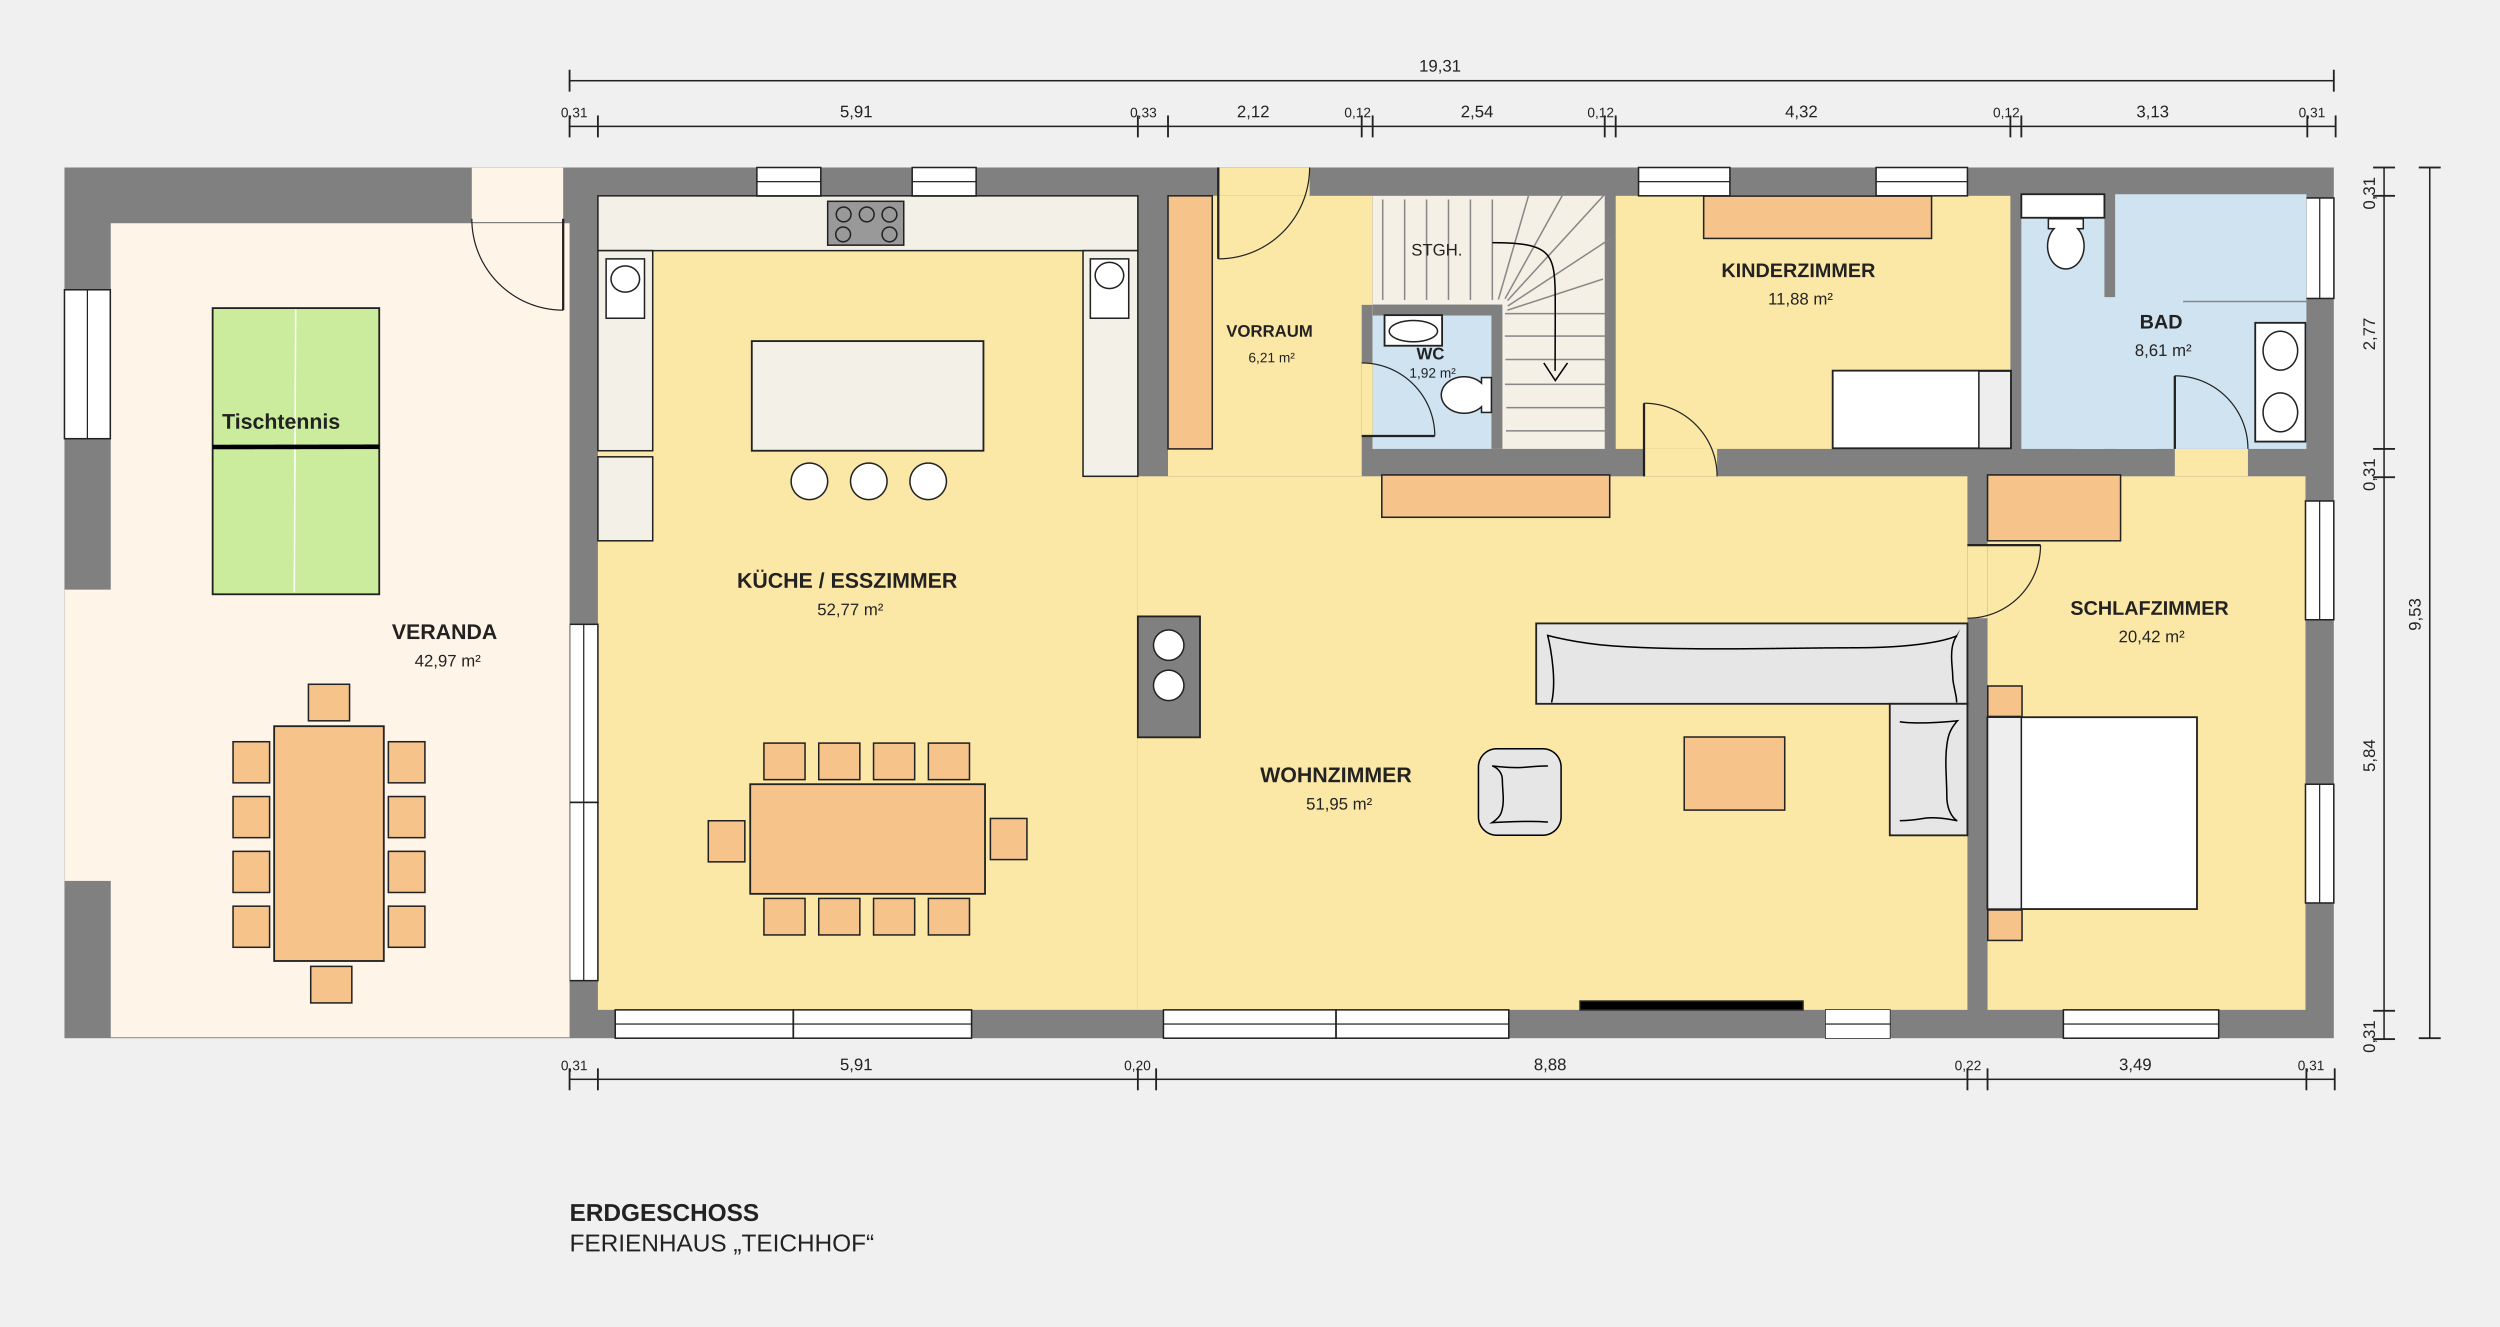
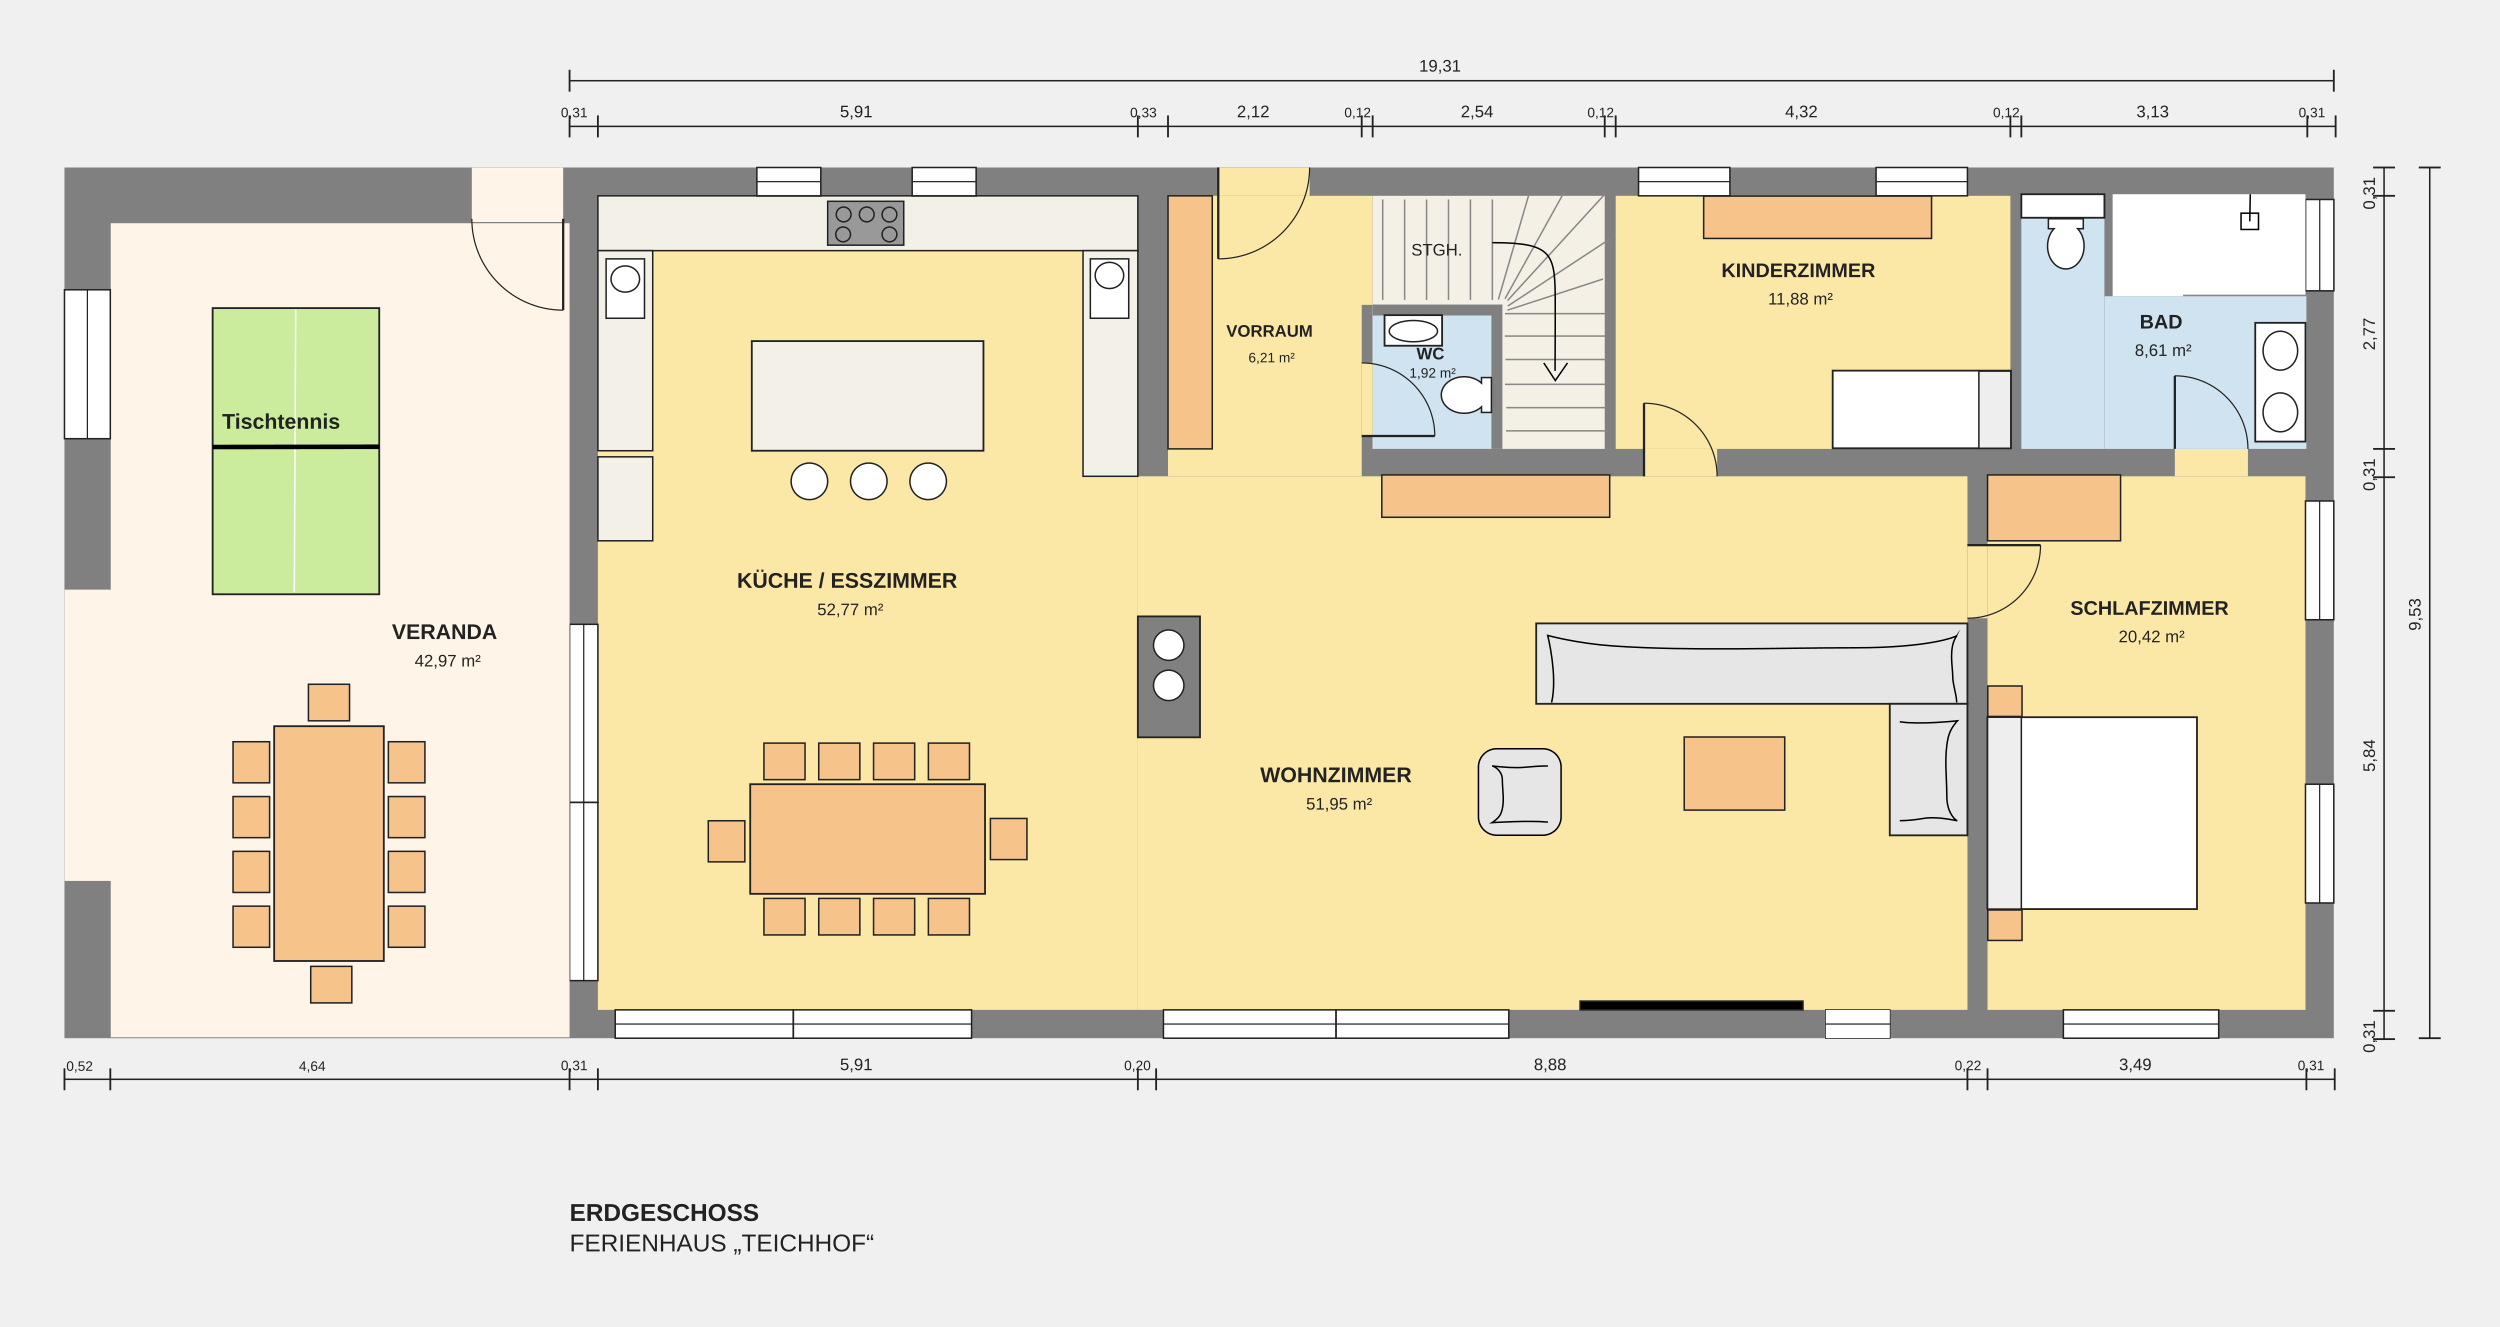
<svg xmlns="http://www.w3.org/2000/svg" width="1641.785" height="871" viewBox="0 0 1641.785 871">
  <g id="Layer_1" data-name="Layer 1">
    <rect x="42.336" y="110" width="1490.31" height="571.8" fill="#808080" />
    <rect x="392.646" y="128.6" width="354.6" height="534.6" fill="#fbe8a6" />
    <polygon points="767.046,128.6 901.446,128.6 901.446,200.2 894.246,200.2 894.246,312.8 767.046,312.8" fill="#fbe8a6" />
    <rect x="901.446" y="128.6" width="152.4" height="166.2" fill="#f4f0e6" />
    <rect x="1061.046" y="128.6" width="259.2" height="166.2" fill="#fbe8a6" />
    <rect x="1327.446" y="128.6" width="54.557" height="166.2" fill="#cfe3f1" />
    <rect x="747.246" y="312.8" width="544.8" height="350.4" fill="#fbe8a6" />
    <rect x="1305.246" y="312.8" width="208.8" height="350.4" fill="#fbe8a6" />
    <rect x="901.446" y="200" width="85.2" height="94.8" fill="#808080" />
    <rect x="901.446" y="207.2" width="78" height="87.6" fill="#cfe3f1" />
    <rect x="747.246" y="404.811" width="40.8" height="79.396" fill="#808080" stroke="#222222" stroke-width="1.2" />
    <line x1="908.046" y1="131" x2="908.046" y2="197" fill="#000000" stroke="#888888" />
    <line x1="922.446" y1="131" x2="922.446" y2="197" fill="#000000" stroke="#888888" />
    <line x1="936.846" y1="131" x2="936.846" y2="197" fill="#000000" stroke="#888888" />
    <line x1="951.246" y1="131" x2="951.246" y2="197" fill="#000000" stroke="#888888" />
    <line x1="965.646" y1="131" x2="965.646" y2="197" fill="#000000" stroke="#888888" />
    <line x1="980.046" y1="131" x2="980.046" y2="197" fill="#000000" stroke="#888888" />
    <line x1="1053.244" y1="128.257" x2="990.024" y2="197.346" fill="#000000" stroke="#888888" />
    <line x1="1057.112" y1="157.024" x2="990.196" y2="200.952" fill="#000000" stroke="#888888" />
    <line x1="1052.729" y1="183.244" x2="989.973" y2="203.681" fill="#000000" stroke="#888888" />
    <text transform="matrix(1 0 0 1 951.246 167.813)" x="0" y="0" xml:space="preserve" font-family="Arial, sans-serif" font-size="11" fill="#222222" text-anchor="middle">
      <tspan x="0" y="0">STGH.</tspan>
    </text>
    <rect x="767.046" y="128.6" width="29.066" height="166.2" fill="#f6c38b" stroke="#222222" />
    <rect x="392.646" y="128.6" width="354.6" height="36" fill="#f3f0e8" stroke="#222222" />
    <rect x="392.646" y="164.6" width="36" height="131.4" fill="#f3f0e8" stroke="#222222" />
    <rect x="711.246" y="164.6" width="36" height="148.2" fill="#f3f0e8" stroke="#222222" />
    <rect x="398.046" y="170" width="25.2" height="39" fill="#ffffff" stroke="#222222" />
    <rect x="716.046" y="170" width="25.2" height="39" fill="#ffffff" stroke="#222222" />
    <rect x="543.546" y="132.2" width="49.949" height="28.8" fill="#999999" stroke="#222222" />
    <rect x="493.708" y="224" width="152.138" height="72" fill="#f3f0e8" stroke="#222222" stroke-width="1.2" />
    <circle cx="531.546" cy="316.1" r="12" fill="#ffffff" stroke="#222222" />
    <circle cx="570.546" cy="316.1" r="12" fill="#ffffff" stroke="#222222" />
    <circle cx="609.546" cy="316.1" r="12" fill="#ffffff" stroke="#222222" />
    <rect x="492.677" y="515" width="154.2" height="72" fill="#f6c38b" stroke="#222222" stroke-width="1.2" />
    <rect x="501.677" y="488" width="27" height="24" fill="#f6c38b" stroke="#222222" />
    <rect x="501.677" y="590" width="27" height="24" fill="#f6c38b" stroke="#222222" />
    <rect x="537.677" y="488" width="27" height="24" fill="#f6c38b" stroke="#222222" />
    <rect x="537.677" y="590" width="27" height="24" fill="#f6c38b" stroke="#222222" />
    <rect x="573.677" y="488" width="27" height="24" fill="#f6c38b" stroke="#222222" />
    <rect x="573.677" y="590" width="27" height="24" fill="#f6c38b" stroke="#222222" />
    <rect x="609.677" y="488" width="27" height="24" fill="#f6c38b" stroke="#222222" />
    <rect x="609.677" y="590" width="27" height="24" fill="#f6c38b" stroke="#222222" />
    <text transform="matrix(1 0 0 1 566.046 386)" x="0" y="0" xml:space="preserve" font-family="Arial, sans-serif" font-size="14" font-weight="600" fill="#222222" text-anchor="middle">
      <tspan x="0" y="0">KÜCHE / ESSZIMMER</tspan>
    </text>
    <text transform="matrix(1 0 0 1 566.046 404)" x="0" y="0" xml:space="preserve" font-family="Arial, sans-serif" font-size="11" fill="#222222" text-anchor="middle">
      <tspan x="0" y="0">52,77 m²</tspan>
    </text>
    <text transform="matrix(1 0 0 1 887.077 513.669)" x="0" y="0" xml:space="preserve" font-family="Arial, sans-serif" font-size="14" font-weight="600" fill="#222222" text-anchor="middle">
      <tspan x="0" y="0">WOHNZIMMER</tspan>
    </text>
    <text transform="matrix(1 0 0 1 887.077 531.669)" x="0" y="0" xml:space="preserve" font-family="Arial, sans-serif" font-size="11" fill="#222222" text-anchor="middle">
      <tspan x="0" y="0">51,95 m²</tspan>
    </text>
    <rect x="1008.846" y="409.407" width="283.194" height="52.8" fill="#e6e6e6" stroke="#222222" stroke-width="1.2" />
    <rect x="1241.04" y="462.207" width="51" height="86.377" fill="#e6e6e6" stroke="#222222" stroke-width="1.2" />
    <rect x="1106.046" y="484" width="66" height="48" fill="#f6c38b" stroke="#222222" />
    <rect x="1037.646" y="657.433" width="146.4" height="5.767" fill="#000000" stroke="#222222" />
    <rect x="1305.246" y="311.9" width="87.362" height="43.247" fill="#f6c38b" stroke="#222222" />
    <text transform="matrix(1 0 0 1 1190.046 182)" x="0" y="0" xml:space="preserve" font-family="Arial, sans-serif" font-size="13" font-weight="600" fill="#222222" text-anchor="middle">
      <tspan x="0" y="0">KINDERZIMMER</tspan>
    </text>
    <text transform="matrix(1 0 0 1 1190.046 200)" x="0" y="0" xml:space="preserve" font-family="Arial, sans-serif" font-size="11" fill="#222222" text-anchor="middle">
      <tspan x="0" y="0">11,88 m²</tspan>
    </text>
    <rect x="1203.546" y="243.395" width="117" height="51" fill="#ffffff" stroke="#222222" stroke-width="1.2" />
    <rect x="1299.546" y="243.726" width="21" height="50.669" fill="#eeeeee" stroke="#222222" />
    <text transform="matrix(1 0 0 1 841.354 221.133)" x="0" y="0" xml:space="preserve" font-family="Arial, sans-serif" font-size="11" font-weight="600" fill="#222222" text-anchor="middle">
      <tspan x="0" y="0">VORRAUM</tspan>
    </text>
    <text transform="matrix(1 0 0 1 841.354 237.933)" x="0" y="0" xml:space="preserve" font-family="Arial, sans-serif" font-size="9" fill="#222222" text-anchor="middle">
      <tspan x="0" y="0">6,21 m²</tspan>
    </text>
    <text transform="matrix(1 0 0 1 947.046 236)" x="0" y="0" xml:space="preserve" font-family="Arial, sans-serif" font-size="11" font-weight="600" fill="#222222" text-anchor="middle">
      <tspan x="0" y="0">WC</tspan>
    </text>
    <text transform="matrix(1 0 0 1 947.046 248)" x="0" y="0" xml:space="preserve" font-family="Arial, sans-serif" font-size="9" fill="#222222" text-anchor="middle">
      <tspan x="0" y="0">1,92 m²</tspan>
    </text>
    <text transform="matrix(1 0 0 1 1420.651 403.769)" x="0" y="0" xml:space="preserve" font-family="Arial, sans-serif" font-size="13" font-weight="600" fill="#222222" text-anchor="middle">
      <tspan x="0" y="0">SCHLAFZIMMER</tspan>
    </text>
    <text transform="matrix(1 0 0 1 1420.651 421.769)" x="0" y="0" xml:space="preserve" font-family="Arial, sans-serif" font-size="11" fill="#222222" text-anchor="middle">
      <tspan x="0" y="0">20,42 m²</tspan>
    </text>
    <rect x="1305.246" y="471" width="137.547" height="126" fill="#ffffff" stroke="#222222" stroke-width="1.2" />
    <rect x="1305.246" y="471" width="22.2" height="126" fill="#eeeeee" stroke="#222222" />
    <rect x="497.046" y="110" width="42" height="18.6" fill="#ffffff" stroke="#222222" />
    <line x1="497.046" y1="119.3" x2="539.046" y2="119.3" fill="#000000" stroke="#222222" stroke-width="0.8" />
    <rect x="599.046" y="110" width="42" height="18.6" fill="#ffffff" stroke="#222222" />
    <line x1="599.046" y1="119.3" x2="641.046" y2="119.3" fill="#000000" stroke="#222222" stroke-width="0.8" />
    <rect x="1076.046" y="110" width="60" height="18.6" fill="#ffffff" stroke="#222222" />
    <line x1="1076.046" y1="119.3" x2="1136.046" y2="119.3" fill="#000000" stroke="#222222" stroke-width="0.8" />
    <rect x="1232.046" y="110" width="60" height="18.6" fill="#ffffff" stroke="#222222" />
    <line x1="1232.046" y1="119.3" x2="1292.046" y2="119.3" fill="#000000" stroke="#222222" stroke-width="0.8" />
    <rect x="374.046" y="410" width="18.6" height="117" fill="#ffffff" stroke="#222222" />
    <line x1="383.346" y1="410" x2="383.346" y2="527" fill="#000000" stroke="#222222" stroke-width="0.8" />
    <rect x="374.046" y="527" width="18.6" height="117" fill="#ffffff" stroke="#222222" />
    <line x1="383.346" y1="527" x2="383.346" y2="644" fill="#000000" stroke="#222222" stroke-width="0.8" />
    <rect x="404.046" y="663.2" width="117" height="18.6" fill="#ffffff" stroke="#222222" />
    <line x1="404.046" y1="672.5" x2="521.046" y2="672.5" fill="#000000" stroke="#222222" stroke-width="0.8" />
    <rect x="521.046" y="663.2" width="117" height="18.6" fill="#ffffff" stroke="#222222" />
    <line x1="521.046" y1="672.5" x2="638.046" y2="672.5" fill="#000000" stroke="#222222" stroke-width="0.8" />
    <rect x="764.046" y="663.2" width="113.4" height="18.6" fill="#ffffff" stroke="#222222" />
    <line x1="764.046" y1="672.5" x2="877.446" y2="672.5" fill="#000000" stroke="#222222" stroke-width="0.8" />
    <rect x="877.446" y="663.2" width="113.4" height="18.6" fill="#ffffff" stroke="#222222" />
    <line x1="877.446" y1="672.5" x2="990.846" y2="672.5" fill="#000000" stroke="#222222" stroke-width="0.8" />
    <rect x="1514.046" y="329" width="18.6" height="78" fill="#ffffff" stroke="#222222" />
    <line x1="1523.346" y1="329" x2="1523.346" y2="407" fill="#000000" stroke="#222222" stroke-width="0.8" />
    <rect x="1514.046" y="515" width="18.6" height="78" fill="#ffffff" stroke="#222222" />
    <line x1="1523.346" y1="515" x2="1523.346" y2="593" fill="#000000" stroke="#222222" stroke-width="0.8" />
    <rect x="1355.046" y="663.2" width="102" height="18.6" fill="#ffffff" stroke="#222222" />
    <line x1="1355.046" y1="672.5" x2="1457.046" y2="672.5" fill="#000000" stroke="#222222" stroke-width="0.8" />
    <rect x="1199.046" y="663.2" width="42" height="18.6" fill="#ffffff" stroke="#222222" />
    <line x1="1199.046" y1="672.5" x2="1241.046" y2="672.5" fill="#000000" stroke="#222222" stroke-width="0.8" />
    <rect x="800.046" y="110" width="60" height="18.6" fill="#fbe8a6" />
    <line x1="800.046" y1="110" x2="800.046" y2="170" fill="#000000" stroke="#222222" stroke-width="1.5" />
    <path d="M860.046 110 C860.046 143.137 833.183 170 800.046 170" fill="none" stroke="#222222" stroke-width="0.8" />
    <rect x="1079.646" y="294.8" width="48" height="18" fill="#fbe8a6" />
    <line x1="1079.646" y1="312.8" x2="1079.646" y2="264.8" fill="#000000" stroke="#222222" stroke-width="1.5" />
    <path d="M1127.646 312.8 C1127.646 286.29 1106.156 264.8 1079.646 264.8" fill="none" stroke="#222222" stroke-width="0.8" />
    <rect x="1428.246" y="294.8" width="48" height="18" fill="#fbe8a6" />
    <rect x="894.246" y="238.331" width="7.2" height="48" fill="#fbe8a6" />
    <line x1="894.246" y1="286.331" x2="942.246" y2="286.331" fill="#000000" stroke="#222222" stroke-width="1.5" />
    <path d="M894.246 238.331 C920.756 238.331 942.246 259.821 942.246 286.331" fill="none" stroke="#222222" stroke-width="0.8" />
    <rect x="1292.046" y="358" width="13.2" height="48" fill="#fbe8a6" />
    <line x1="1292.046" y1="358" x2="1340.046" y2="358" fill="#000000" stroke="#222222" stroke-width="1.5" />
    <path d="M1292.046 406 C1318.556 406 1340.046 384.51 1340.046 358" fill="none" stroke="#222222" stroke-width="0.8" />
    <rect x="1199.046" y="663.2" width="42" height="18.6" fill="#ffffff" />
    <line x1="374.046" y1="83" x2="1533.846" y2="83" fill="#000000" stroke="#222222" />
    <line x1="374.046" y1="75.8" x2="374.046" y2="90.2" fill="#000000" stroke="#222222" stroke-width="1.2" />
    <line x1="392.646" y1="75.8" x2="392.646" y2="90.2" fill="#000000" stroke="#222222" stroke-width="1.2" />
    <line x1="747.246" y1="75.8" x2="747.246" y2="90.2" fill="#000000" stroke="#222222" stroke-width="1.2" />
    <line x1="767.046" y1="75.8" x2="767.046" y2="90.2" fill="#000000" stroke="#222222" stroke-width="1.2" />
    <line x1="894.246" y1="75.8" x2="894.246" y2="90.2" fill="#000000" stroke="#222222" stroke-width="1.2" />
    <line x1="901.446" y1="75.8" x2="901.446" y2="90.2" fill="#000000" stroke="#222222" stroke-width="1.2" />
    <line x1="1053.846" y1="75.8" x2="1053.846" y2="90.2" fill="#000000" stroke="#222222" stroke-width="1.2" />
    <line x1="1061.046" y1="75.8" x2="1061.046" y2="90.2" fill="#000000" stroke="#222222" stroke-width="1.2" />
    <line x1="1320.246" y1="75.8" x2="1320.246" y2="90.2" fill="#000000" stroke="#222222" stroke-width="1.2" />
    <line x1="1327.446" y1="75.8" x2="1327.446" y2="90.2" fill="#000000" stroke="#222222" stroke-width="1.2" />
    <line x1="1515.246" y1="75.8" x2="1515.246" y2="90.2" fill="#000000" stroke="#222222" stroke-width="1.2" />
    <line x1="1533.846" y1="75.8" x2="1533.846" y2="90.2" fill="#000000" stroke="#222222" stroke-width="1.2" />
    <text transform="matrix(1 0 0 1 383.346 77)" x="0" y="0" xml:space="preserve" font-family="Arial, sans-serif" font-size="9" fill="#222222" text-anchor="middle">
      <tspan x="0" y="0">0,31</tspan>
    </text>
    <text transform="matrix(1 0 0 1 569.946 77)" x="0" y="0" xml:space="preserve" font-family="Arial, sans-serif" font-size="11" fill="#222222" text-anchor="middle">
      <tspan x="0" y="0">5,91</tspan>
    </text>
    <text transform="matrix(1 0 0 1 757.146 77)" x="0" y="0" xml:space="preserve" font-family="Arial, sans-serif" font-size="9" fill="#222222" text-anchor="middle">
      <tspan x="0" y="0">0,33</tspan>
    </text>
    <text transform="matrix(1 0 0 1 830.646 77)" x="0" y="0" xml:space="preserve" font-family="Arial, sans-serif" font-size="11" fill="#222222" text-anchor="middle">
      <tspan x="0" y="0">2,12</tspan>
    </text>
    <text transform="matrix(1 0 0 1 897.846 77)" x="0" y="0" xml:space="preserve" font-family="Arial, sans-serif" font-size="9" fill="#222222" text-anchor="middle">
      <tspan x="0" y="0">0,12</tspan>
    </text>
    <text transform="matrix(1 0 0 1 977.646 77)" x="0" y="0" xml:space="preserve" font-family="Arial, sans-serif" font-size="11" fill="#222222" text-anchor="middle">
      <tspan x="0" y="0">2,54</tspan>
    </text>
    <text transform="matrix(1 0 0 1 1057.446 77)" x="0" y="0" xml:space="preserve" font-family="Arial, sans-serif" font-size="9" fill="#222222" text-anchor="middle">
      <tspan x="0" y="0">0,12</tspan>
    </text>
    <text transform="matrix(1 0 0 1 1190.646 77)" x="0" y="0" xml:space="preserve" font-family="Arial, sans-serif" font-size="11" fill="#222222" text-anchor="middle">
      <tspan x="0" y="0">4,32</tspan>
    </text>
    <text transform="matrix(1 0 0 1 1323.846 77)" x="0" y="0" xml:space="preserve" font-family="Arial, sans-serif" font-size="9" fill="#222222" text-anchor="middle">
      <tspan x="0" y="0">0,12</tspan>
    </text>
    <text transform="matrix(1 0 0 1 1421.346 77)" x="0" y="0" xml:space="preserve" font-family="Arial, sans-serif" font-size="11" fill="#222222" text-anchor="middle">
      <tspan x="0" y="0">3,13</tspan>
    </text>
    <text transform="matrix(1 0 0 1 1524.546 77)" x="0" y="0" xml:space="preserve" font-family="Arial, sans-serif" font-size="9" fill="#222222" text-anchor="middle">
      <tspan x="0" y="0">0,31</tspan>
    </text>
-     <line x1="374.046" y1="708.8" x2="1533.246" y2="708.8" fill="#000000" stroke="#222222" />
+     <line x1="42.336" y1="708.8" x2="1533.246" y2="708.8" fill="#000000" stroke="#222222" />
    <line x1="374.046" y1="701.6" x2="374.046" y2="716" fill="#000000" stroke="#222222" stroke-width="1.2" />
    <line x1="392.646" y1="701.6" x2="392.646" y2="716" fill="#000000" stroke="#222222" stroke-width="1.2" />
    <line x1="747.246" y1="701.6" x2="747.246" y2="716" fill="#000000" stroke="#222222" stroke-width="1.2" />
    <line x1="759.246" y1="701.6" x2="759.246" y2="716" fill="#000000" stroke="#222222" stroke-width="1.2" />
    <line x1="1292.046" y1="701.6" x2="1292.046" y2="716" fill="#000000" stroke="#222222" stroke-width="1.2" />
    <line x1="1305.246" y1="701.6" x2="1305.246" y2="716" fill="#000000" stroke="#222222" stroke-width="1.2" />
    <line x1="1514.646" y1="701.6" x2="1514.646" y2="716" fill="#000000" stroke="#222222" stroke-width="1.2" />
    <line x1="1533.246" y1="701.6" x2="1533.246" y2="716" fill="#000000" stroke="#222222" stroke-width="1.2" />
    <text transform="matrix(1 0 0 1 383.346 702.8)" x="0" y="0" xml:space="preserve" font-family="Arial, sans-serif" font-size="9" fill="#222222" text-anchor="middle">
      <tspan x="0" y="0">0,31</tspan>
    </text>
    <text transform="matrix(1 0 0 1 569.946 702.8)" x="0" y="0" xml:space="preserve" font-family="Arial, sans-serif" font-size="11" fill="#222222" text-anchor="middle">
      <tspan x="0" y="0">5,91</tspan>
    </text>
    <text transform="matrix(1 0 0 1 753.246 702.8)" x="0" y="0" xml:space="preserve" font-family="Arial, sans-serif" font-size="9" fill="#222222" text-anchor="middle">
      <tspan x="0" y="0">0,20</tspan>
    </text>
    <text transform="matrix(1 0 0 1 1025.646 702.8)" x="0" y="0" xml:space="preserve" font-family="Arial, sans-serif" font-size="11" fill="#222222" text-anchor="middle">
      <tspan x="0" y="0">8,88</tspan>
    </text>
    <text transform="matrix(1 0 0 1 1298.646 702.8)" x="0" y="0" xml:space="preserve" font-family="Arial, sans-serif" font-size="9" fill="#222222" text-anchor="middle">
      <tspan x="0" y="0">0,22</tspan>
    </text>
    <text transform="matrix(1 0 0 1 1409.946 702.8)" x="0" y="0" xml:space="preserve" font-family="Arial, sans-serif" font-size="11" fill="#222222" text-anchor="middle">
      <tspan x="0" y="0">3,49</tspan>
    </text>
    <text transform="matrix(1 0 0 1 1523.946 702.8)" x="0" y="0" xml:space="preserve" font-family="Arial, sans-serif" font-size="9" fill="#222222" text-anchor="middle">
      <tspan x="0" y="0">0,31</tspan>
    </text>
    <line x1="374.046" y1="53" x2="1532.646" y2="53" fill="#000000" stroke="#222222" />
    <line x1="374.046" y1="45.8" x2="374.046" y2="60.2" fill="#000000" stroke="#222222" stroke-width="1.2" />
    <line x1="1532.646" y1="45.8" x2="1532.646" y2="60.2" fill="#000000" stroke="#222222" stroke-width="1.2" />
    <text transform="matrix(1 0 0 1 953.346 47)" x="0" y="0" xml:space="preserve" font-family="Arial, sans-serif" font-size="11" fill="#222222" text-anchor="middle">
      <tspan x="0" y="0">19,31</tspan>
    </text>
    <line x1="1565.646" y1="110" x2="1565.646" y2="682.4" fill="#000000" stroke="#222222" />
    <line x1="1558.446" y1="110" x2="1572.846" y2="110" fill="#000000" stroke="#222222" stroke-width="1.2" />
    <line x1="1558.446" y1="128.6" x2="1572.846" y2="128.6" fill="#000000" stroke="#222222" stroke-width="1.2" />
    <line x1="1558.446" y1="294.8" x2="1572.846" y2="294.8" fill="#000000" stroke="#222222" stroke-width="1.2" />
    <line x1="1558.446" y1="313.4" x2="1572.846" y2="313.4" fill="#000000" stroke="#222222" stroke-width="1.2" />
    <line x1="1558.446" y1="663.8" x2="1572.846" y2="663.8" fill="#000000" stroke="#222222" stroke-width="1.2" />
    <line x1="1558.446" y1="682.4" x2="1572.846" y2="682.4" fill="#000000" stroke="#222222" stroke-width="1.2" />
    <text transform="matrix(0 -1 1 0 1559.646 119.3)" x="0" y="0" xml:space="preserve" font-family="Arial, sans-serif" font-size="11" fill="#222222" text-anchor="middle">
      <tspan x="0" y="0">0,31</tspan>
    </text>
    <text transform="matrix(0 -1 1 0 1559.646 211.7)" x="0" y="0" xml:space="preserve" font-family="Arial, sans-serif" font-size="11" fill="#222222" text-anchor="middle">
      <tspan x="0" y="0">2,77</tspan>
    </text>
    <text transform="matrix(0 -1 1 0 1559.646 304.1)" x="0" y="0" xml:space="preserve" font-family="Arial, sans-serif" font-size="11" fill="#222222" text-anchor="middle">
      <tspan x="0" y="0">0,31</tspan>
    </text>
    <text transform="matrix(0 -1 1 0 1559.646 488.6)" x="0" y="0" xml:space="preserve" font-family="Arial, sans-serif" font-size="11" fill="#222222" text-anchor="middle">
      <tspan x="0" y="0">5,84</tspan>
    </text>
    <text transform="matrix(0 -1 1 0 1559.646 673.1)" x="0" y="0" xml:space="preserve" font-family="Arial, sans-serif" font-size="11" fill="#222222" text-anchor="middle">
      <tspan x="0" y="0">0,31</tspan>
    </text>
    <line x1="1595.646" y1="110" x2="1595.646" y2="681.8" fill="#000000" stroke="#222222" />
    <line x1="1588.446" y1="110" x2="1602.846" y2="110" fill="#000000" stroke="#222222" stroke-width="1.2" />
    <line x1="1588.446" y1="681.8" x2="1602.846" y2="681.8" fill="#000000" stroke="#222222" stroke-width="1.2" />
    <text transform="matrix(0 -1 1 0 1589.646 395.9)" x="0" y="0" xml:space="preserve" font-family="Arial, sans-serif" font-size="11" fill="#222222" text-anchor="middle">
      <tspan x="0" y="0">9,53</tspan>
    </text>
    <text transform="matrix(1 0 0 1 374.046 801.8)" x="0" y="0" xml:space="preserve" font-family="Arial, sans-serif" font-size="16" font-weight="bold" fill="#222222">
      <tspan x="0" y="0">ERDGESCHOSS</tspan>
    </text>
    <text transform="matrix(1 0 0 1 374.046 821.8)" x="0" y="0" xml:space="preserve" font-family="Arial, sans-serif" font-size="16" fill="#222222">
      <tspan x="0" y="0">FERIENHAUS „TEICHHOF“</tspan>
    </text>
    <line x1="1198.846" y1="672.5" x2="1241.599" y2="672.5" fill="#000000" stroke="#222222" stroke-width="0.8" />
-     <rect x="1514.105" y="130" width="18.6" height="66" fill="#ffffff" stroke="#222222" />
-     <line x1="1523.405" y1="130" x2="1523.405" y2="196" fill="#000000" stroke="#222222" stroke-width="0.8" />
+     <rect x="1514.105" y="131" width="18.6" height="60" fill="#ffffff" stroke="#222222" />
+     <line x1="1523.405" y1="131" x2="1523.405" y2="191" fill="#000000" stroke="#222222" stroke-width="0.8" />
    <rect x="1327.446" y="127.551" width="54.557" height="15.449" fill="#ffffff" stroke="#222222" stroke-width="1.2" />
-     <rect x="1361.755" y="195.131" width="54.557" height="99.669" fill="#cfe3f1" />
-     <rect x="1389.034" y="127.551" width="125.612" height="167.249" fill="#cfe3f1" />
+     <rect x="1382.003" y="194.551" width="132.643" height="100.249" fill="#cfe3f1" />
    <text transform="matrix(1 0 0 1 1428.246 215.76)" x="0" y="0" xml:space="preserve" font-family="Arial, sans-serif" font-size="13" font-weight="600" fill="#222222" text-anchor="middle">
      <tspan x="0" y="0">BAD</tspan>
    </text>
    <text transform="matrix(1 0 0 1 1428.246 233.76)" x="0" y="0" xml:space="preserve" font-family="Arial, sans-serif" font-size="11" fill="#222222" text-anchor="middle">
      <tspan x="0" y="0">8,61 m²</tspan>
    </text>
    <rect x="1481.046" y="212" width="33" height="78" fill="#ffffff" stroke="#222222" stroke-width="1.2" />
    <path d="M1476.246 294.8 C1476.246 268.29 1454.756 246.8 1428.246 246.8" fill="none" stroke="#222222" stroke-width="0.8" />
    <line x1="1428.246" y1="294.8" x2="1428.246" y2="246.8" fill="#000000" stroke="#222222" stroke-width="1.5" />
    <rect x="909.246" y="206.966" width="37.8" height="20.076" fill="#ffffff" stroke="#222222" stroke-width="1.2" />
    <rect x="465.146" y="539" width="24" height="27" fill="#f6c38b" stroke="#222222" />
    <rect x="650.409" y="537.5" width="24" height="27" fill="#f6c38b" stroke="#222222" />
    <rect x="392.646" y="300.007" width="36" height="55.14" fill="#f3f0e8" stroke="#222222" />
    <line x1="1054.351" y1="205.966" x2="988.351" y2="205.966" fill="#000000" stroke="#888888" />
    <line x1="1027.186" y1="126.192" x2="988.351" y2="196.187" fill="#000000" stroke="#888888" />
    <line x1="1004.038" y1="127.682" x2="984.003" y2="196.691" fill="#000000" stroke="#888888" />
    <line x1="1054.244" y1="220.7" x2="988.244" y2="220.7" fill="#000000" stroke="#888888" />
    <line x1="1054.634" y1="236.091" x2="988.634" y2="236.091" fill="#000000" stroke="#888888" />
    <line x1="1054.351" y1="252.4" x2="988.351" y2="252.4" fill="#000000" stroke="#888888" />
    <line x1="1055.196" y1="267.707" x2="989.196" y2="267.707" fill="#000000" stroke="#888888" />
    <line x1="1054.973" y1="282.946" x2="988.973" y2="282.946" fill="#000000" stroke="#888888" />
-     <line x1="1515.788" y1="198" x2="1433.664" y2="198" fill="#000000" stroke="#888888" />
    <circle cx="767.51" cy="450.111" r="9.989" fill="#ffffff" stroke="#222222" />
    <circle cx="767.51" cy="423.699" r="9.989" fill="#ffffff" stroke="#222222" />
    <ellipse cx="1497.546" cy="230.3" rx="11.358" ry="12.775" fill="#ffffff" stroke="#222222" />
    <ellipse cx="1497.546" cy="270.8" rx="11.358" ry="12.775" fill="#ffffff" stroke="#222222" />
    <rect x="72.737" y="146.6" width="301.309" height="534.6" fill="#fff4e8" />
    <rect x="309.846" y="110" width="60" height="35.793" fill="#fff4e8" />
    <line x1="369.846" y1="143.681" x2="369.846" y2="203.681" fill="#000000" stroke="#222222" stroke-width="1.5" />
    <path d="M309.846 143.681 C309.846 176.818 336.709 203.681 369.846 203.681" fill="none" stroke="#222222" stroke-width="0.8" />
    <rect x="42.336" y="190.3" width="30.11" height="97.8" fill="#ffffff" stroke="#222222" />
    <line x1="57.391" y1="190.3" x2="57.391" y2="288.1" fill="#000000" stroke="#222222" stroke-width="0.8" />
    <rect x="42.336" y="387.23" width="32.401" height="191.276" fill="#fff4e8" />
    <rect x="180.049" y="476.9" width="72" height="154.2" fill="#f6c38b" stroke="#222222" stroke-width="1.2" />
    <rect x="153.049" y="595.1" width="24" height="27" fill="#f6c38b" stroke="#222222" />
    <rect x="255.049" y="595.1" width="24" height="27" fill="#f6c38b" stroke="#222222" />
    <rect x="153.049" y="559.1" width="24" height="27" fill="#f6c38b" stroke="#222222" />
    <rect x="255.049" y="559.1" width="24" height="27" fill="#f6c38b" stroke="#222222" />
    <rect x="153.049" y="523.1" width="24" height="27" fill="#f6c38b" stroke="#222222" />
    <rect x="255.049" y="523.1" width="24" height="27" fill="#f6c38b" stroke="#222222" />
    <rect x="153.049" y="487.1" width="24" height="27" fill="#f6c38b" stroke="#222222" />
    <rect x="255.049" y="487.1" width="24" height="27" fill="#f6c38b" stroke="#222222" />
    <rect x="204.049" y="634.631" width="27" height="24" fill="#f6c38b" stroke="#222222" />
    <rect x="202.549" y="449.369" width="27" height="24" fill="#f6c38b" stroke="#222222" />
    <rect x="139.648" y="202.331" width="109.401" height="187.944" fill="#caec9c" stroke="#222222" stroke-width="1.2" />
    <line x1="139.648" y1="293.558" x2="249.049" y2="293.395" fill="#caec9c" />
    <text transform="matrix(1 0 0 1 301.669 419.674)" x="0" y="0" xml:space="preserve" font-family="Arial, sans-serif" font-size="14" font-weight="600" fill="#222222" text-anchor="middle">
      <tspan x="0" y="0">VERANDA</tspan>
    </text>
    <text transform="matrix(1 0 0 1 301.669 437.674)" x="0" y="0" xml:space="preserve" font-family="Arial, sans-serif" font-size="11" fill="#222222" text-anchor="middle">
      <tspan x="0" y="0">42,97 m²</tspan>
    </text>
    <path d="M980.046 159.362 C1023.654 159.362 1021.244 167.815 1021.351 208.228 C1021.364 213.108 1021.244 243.575 1021.244 243.575" fill="none" stroke="#000000" stroke-miterlimit="10" />
    <polyline points="1013.845,238.354 1021.381,249.907 1029.394,238.354" fill="none" stroke="#000000" stroke-miterlimit="10" />
    <path d="M961.509 271.4 C953.224 271.4 946.509 266.027 946.509 259.4 C946.509 252.773 953.224 247.4 961.509 247.4 C966.078 247.4 970.171 249.035 972.922 251.613 L972.922 247.941 L979.446 247.941 L979.446 270.859 L972.922 270.859 L972.922 267.187 C970.171 269.765 966.078 271.4 961.509 271.4 Z" fill="#ffffff" stroke="#222222" />
    <path d="M1368.657 161.618 C1368.657 169.903 1363.285 176.618 1356.657 176.618 C1350.03 176.618 1344.657 169.903 1344.657 161.618 C1344.657 157.049 1346.292 152.956 1348.87 150.205 L1345.198 150.205 L1345.198 143.681 L1368.116 143.681 L1368.116 150.205 L1364.444 150.205 C1367.022 152.956 1368.657 157.049 1368.657 161.618 Z" fill="#ffffff" stroke="#222222" />
    <ellipse cx="928.19" cy="217.468" rx="15.857" ry="6.997" fill="#ffffff" stroke="#222222" />
    <path d="M1018.952 461.369 C1023.104 443.891 1016.412 417.313 1016.412 417.313 C1016.412 417.313 1035.72 422.611 1059.799 424.247 C1110.299 427.677 1167.588 425.4 1219.046 425.4 C1265.778 425.4 1284.647 418.446 1285.13 417.313 C1279.434 425.383 1282.379 437.756 1282.379 443.891 C1282.379 449.965 1284.968 455.911 1284.968 461.369 L1284.968 461.369" fill="none" stroke="#000000" stroke-miterlimit="10" />
    <path d="M1247.635 473.989 C1260.359 476.082 1285.445 473.369 1285.445 473.369 C1285.445 473.369 1280.898 478.084 1279.494 483.966 C1276.55 496.3 1278.505 510.292 1278.505 522.86 C1278.505 534.274 1284.472 538.882 1285.445 539 C1278.519 537.609 1269.48 536.259 1262.635 537.549 C1258.508 538.326 1252.319 538.96 1247.635 538.96 L1247.635 538.96" fill="none" stroke="#000000" stroke-miterlimit="10" />
    <rect x="907.446" y="311.9" width="149.666" height="27.809" fill="#f6c38b" stroke="#222222" />
    <rect x="1118.814" y="128.776" width="149.665" height="27.809" fill="#f6c38b" stroke="#222222" />
    <ellipse cx="728.583" cy="180.889" rx="9.391" ry="8.611" fill="#ffffff" stroke="#222222" />
    <ellipse cx="410.646" cy="183.244" rx="9.391" ry="8.611" fill="#ffffff" stroke="#222222" />
    <circle cx="554.032" cy="140.826" r="4.855" fill="none" stroke="#222222" />
    <circle cx="584.129" cy="140.934" r="4.855" fill="none" stroke="#222222" />
    <circle cx="584.129" cy="153.934" r="4.855" fill="none" stroke="#222222" />
    <circle cx="553.692" cy="153.934" r="4.855" fill="none" stroke="#222222" />
    <circle cx="569.192" cy="140.826" r="4.855" fill="none" stroke="#222222" />
    <line x1="194.185" y1="203.325" x2="193.271" y2="388.967" fill="#caec9c" stroke="#ffffff" stroke-miterlimit="10" />
    <line x1="139.648" y1="293.558" x2="249.049" y2="293.395" fill="#caec9c" stroke="#000000" stroke-width="3" stroke-miterlimit="10" />
    <text transform="matrix(1 0 0 1 194.348 281.569)" x="0" y="0" xml:space="preserve" font-family="Arial, sans-serif" font-size="14" font-weight="600" fill="#222222" text-anchor="middle">
      <tspan x="0" y="0">Tischtennis</tspan>
    </text>
    <path d="M982.922 491.711 L1013.186 491.711 C1019.813 491.711 1025.186 497.084 1025.186 503.711 L1025.186 536.506 C1025.186 543.133 1019.813 548.506 1013.186 548.506 L982.922 548.506 C976.295 548.506 970.922 543.133 970.922 536.506 L970.922 503.711 C970.922 497.084 976.295 491.711 982.922 491.711 Z" fill="#e6e6e6" stroke="#000000" stroke-miterlimit="10" />
    <path d="M1016.535 539.881 C1004.2 538.693 979.883 540.233 979.883 540.233 C979.883 540.233 984.291 537.557 985.651 534.221 C988.505 527.224 986.611 519.286 986.611 512.156 C986.611 505.681 980.826 503.067 979.883 503 C986.597 503.789 995.359 504.555 1001.994 503.823 C1005.995 503.382 1011.994 503.022 1016.535 503.022 L1016.535 503.022" fill="none" stroke="#000000" stroke-miterlimit="10" />
    <rect x="1305.405" y="450.507" width="22.492" height="19.993" fill="#f6c38b" stroke="#222222" />
    <rect x="1305.405" y="597.604" width="22.492" height="19.993" fill="#f6c38b" stroke="#222222" />
+     <rect x="1387.392" y="127.551" width="126.654" height="67" fill="#ffffff" />
+     <line x1="1515.788" y1="194" x2="1433.664" y2="194" fill="#000000" stroke="#888888" />
+     <rect x="1471.726" y="140" width="11.462" height="10.701" fill="none" stroke="#000000" stroke-miterlimit="10" />
+     <line x1="1477.457" y1="145.35" x2="1477.795" y2="127.551" fill="none" stroke="#000000" stroke-miterlimit="10" />
+     <line x1="42.336" y1="701.6" x2="42.336" y2="716" fill="#000000" stroke="#222222" stroke-width="1.2" />
+     <line x1="72.446" y1="701.6" x2="72.446" y2="716" fill="#000000" stroke="#222222" stroke-width="1.2" />
+     <text transform="matrix(1 0 0 1 211.307 703.224)" x="0" y="0" xml:space="preserve" font-family="Arial, sans-serif" font-size="9" fill="#222222" text-anchor="middle">
+       <tspan x="0" y="0">4,64</tspan>
+     </text>
+     <text transform="matrix(1 0 0 1 58.536 703.224)" x="0" y="0" xml:space="preserve" font-family="Arial, sans-serif" font-size="9" fill="#222222" text-anchor="middle">
+       <tspan x="0" y="0">0,52</tspan>
+     </text>
  </g>
</svg>
